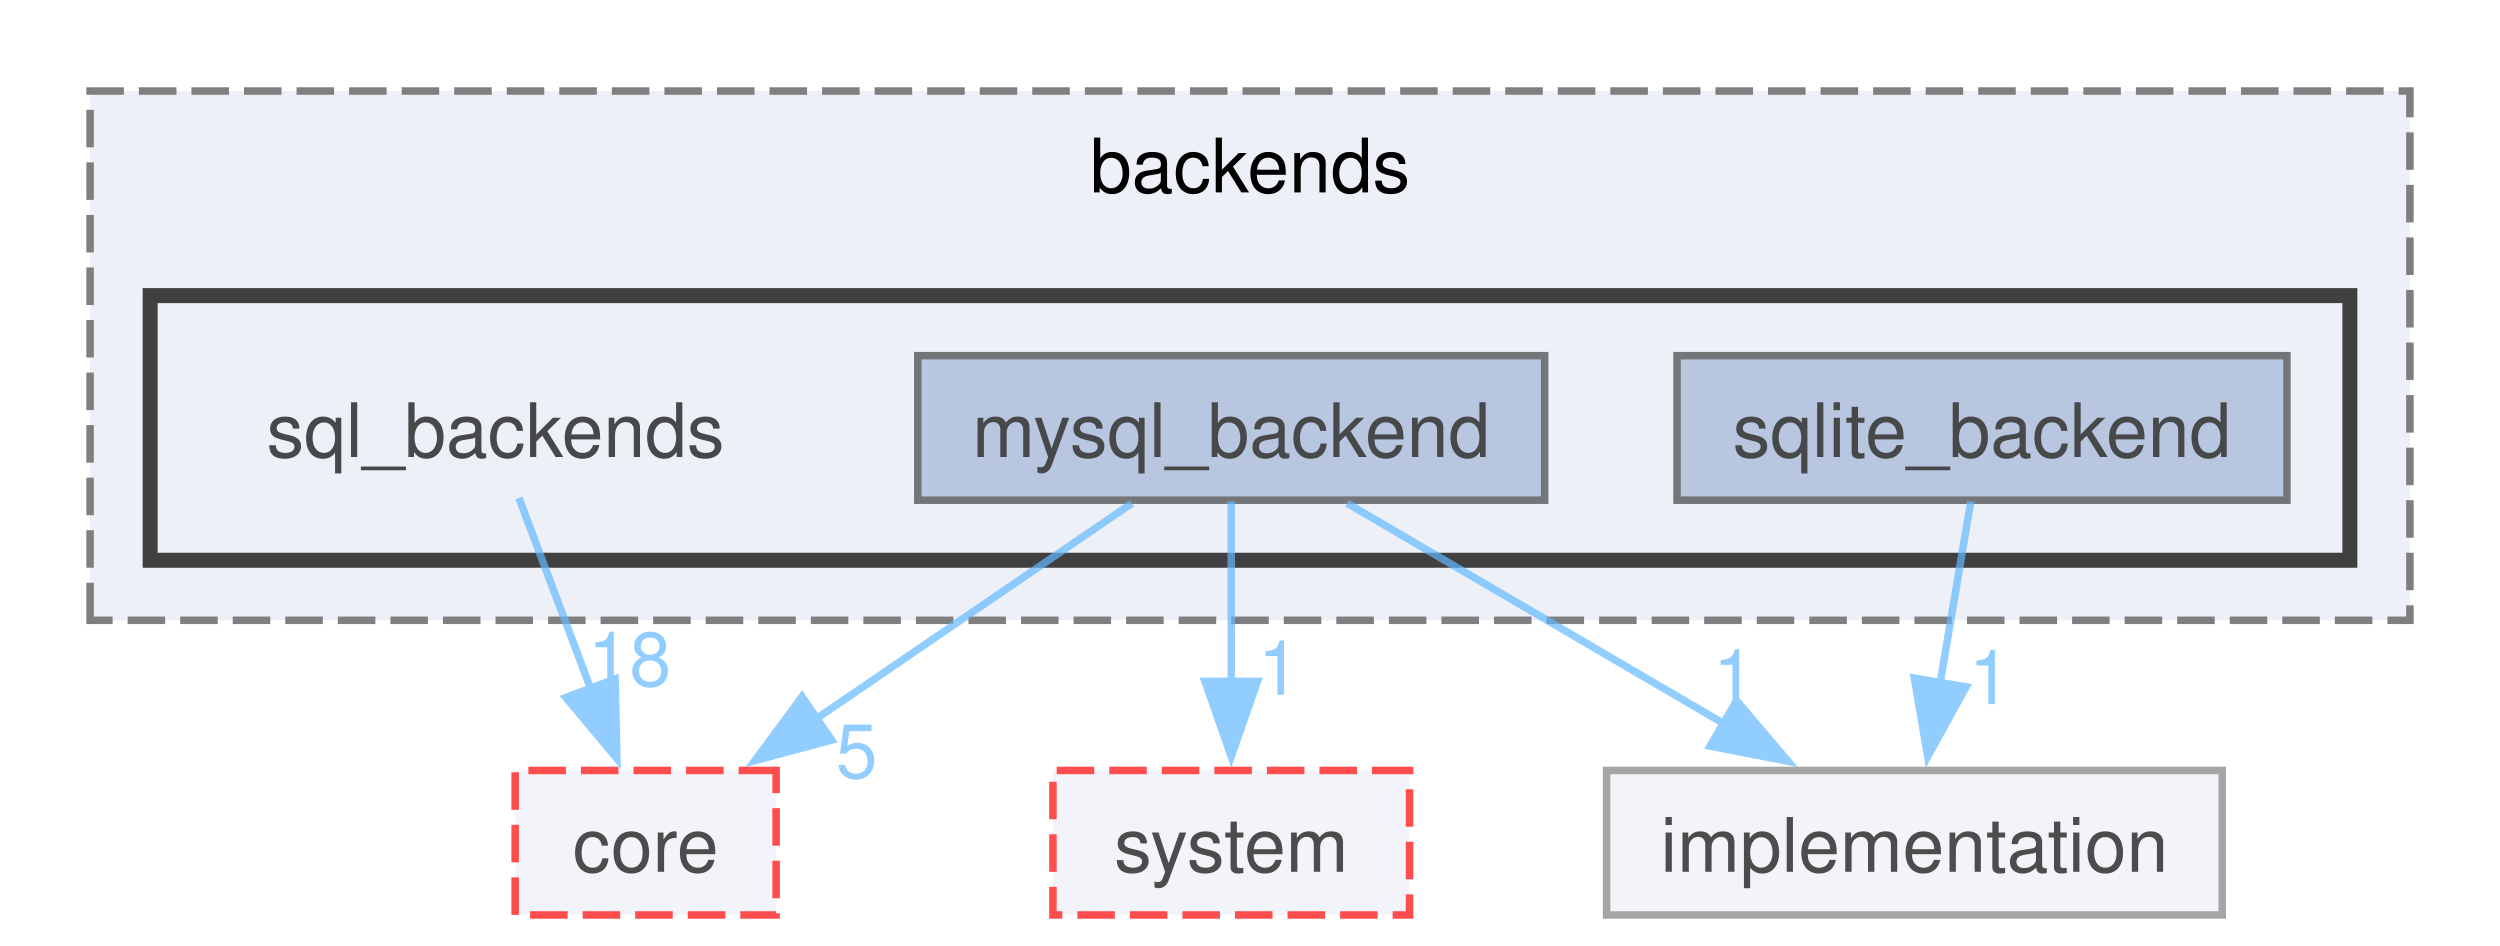
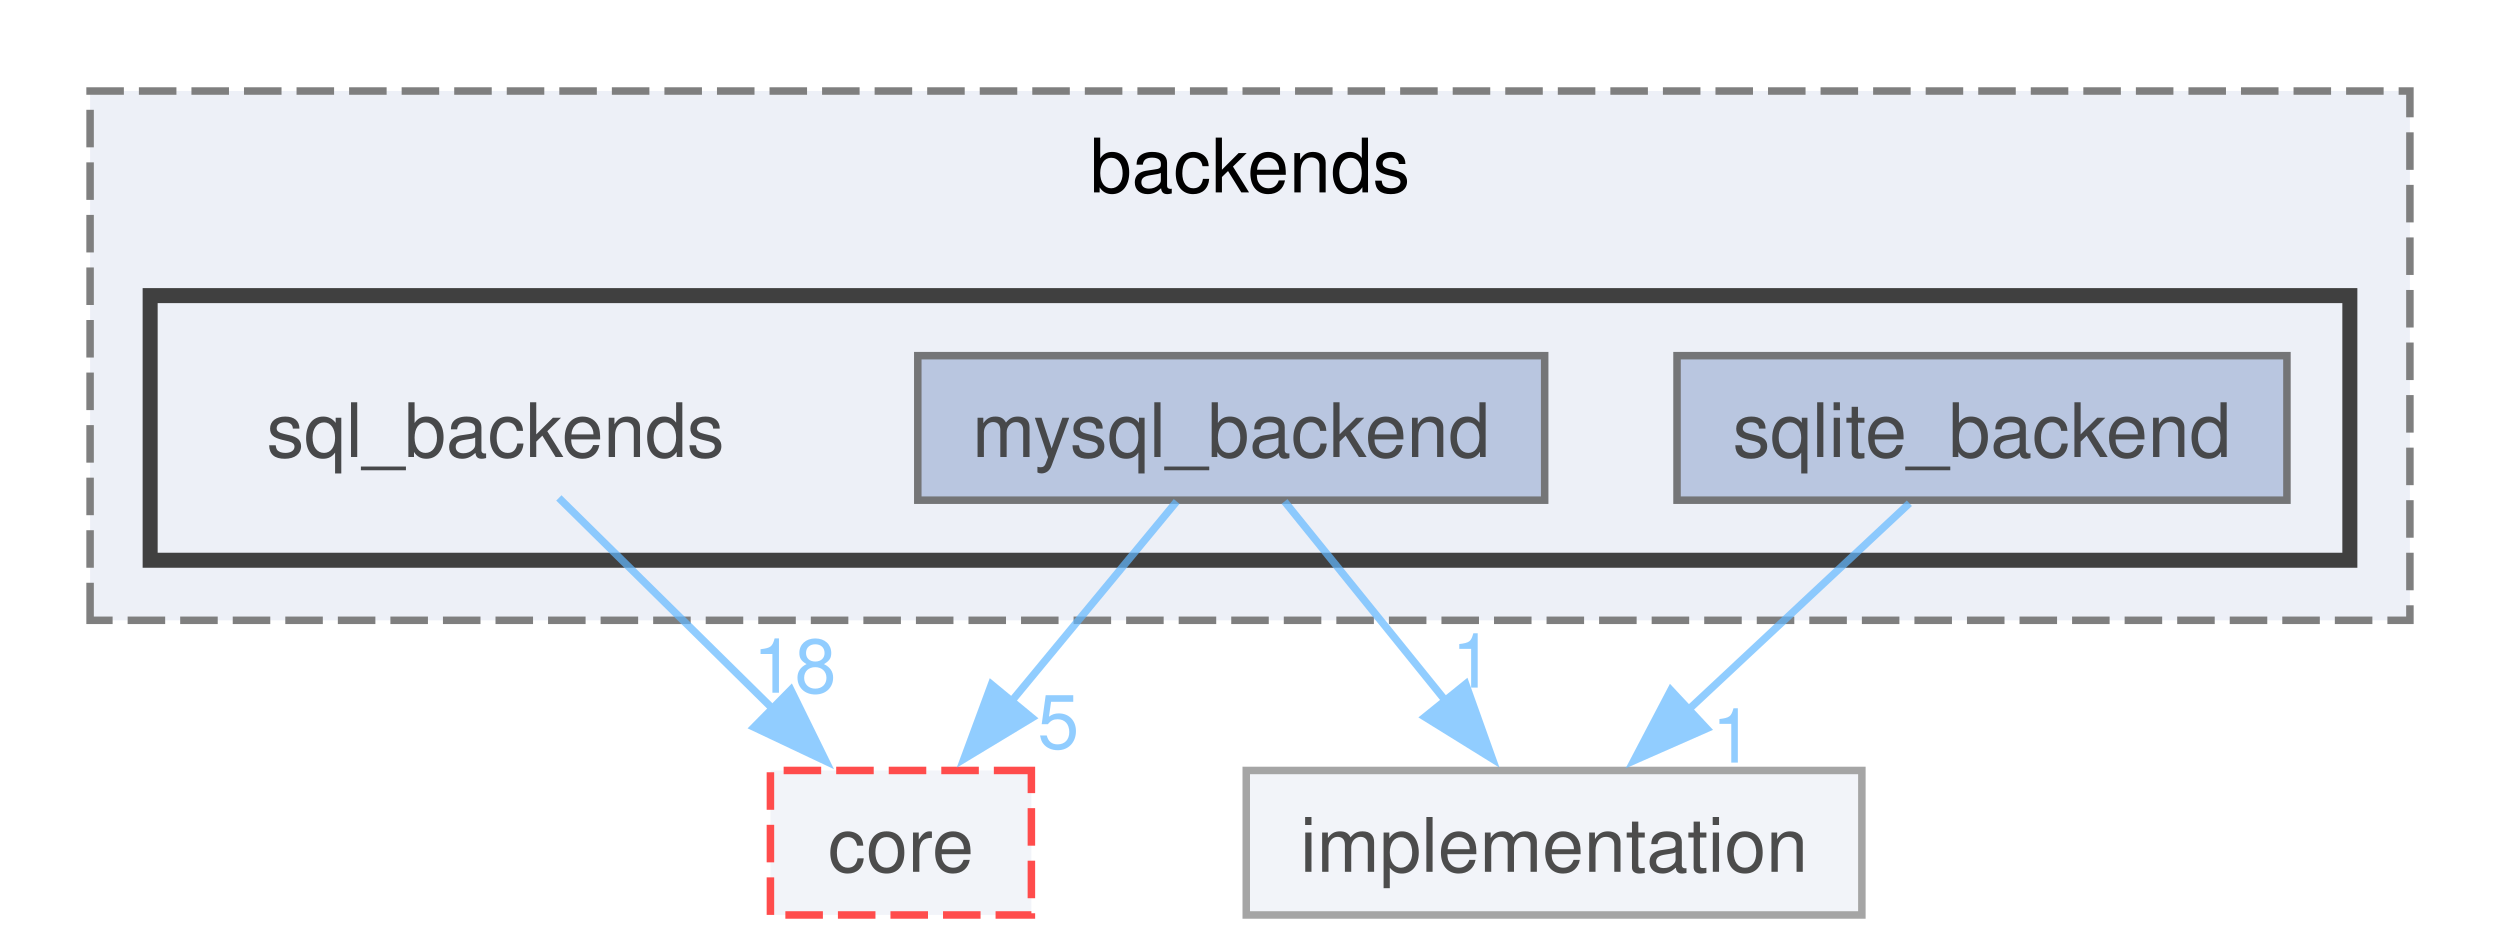
<svg xmlns="http://www.w3.org/2000/svg" xmlns:xlink="http://www.w3.org/1999/xlink" width="333pt" height="126pt" viewBox="0.00 0.00 333.00 125.75">
  <svg id="main" version="1.1" xml:space="preserve">
    <style type="text/css">
.node, .edge {opacity: 0.7;}
.node.selected, .edge.selected {opacity: 1;}
.edge:hover path { stroke: red; }
.edge:hover polygon { stroke: red; fill: red; }
</style>
    <svg id="graph" class="graph">
      <g id="graph0" class="graph" transform="scale(1 1) rotate(0) translate(4 121.75)">
        <g id="clust1" class="cluster">
          <g id="a_clust1">
            <a xlink:href="dir_4a64ab7d9dd723f4f97a4d0759b28b1b.html" target="_top" xlink:title="backends">
              <polygon fill="#edf0f7" stroke="#7f7f7f" stroke-dasharray="5,2" points="8,-39.25 8,-109.75 317,-109.75 317,-39.25 8,-39.25" />
              <text text-anchor="middle" x="162.5" y="-96.25" font-family="Helvetica,sans-Serif" font-size="10.00">backends</text>
            </a>
          </g>
        </g>
        <g id="clust2" class="cluster">
          <g id="a_clust2">
            <a xlink:href="dir_5ca624107ebde6d9b802185e46b7d48d.html" target="_top">
              <polygon fill="#edf0f7" stroke="#404040" stroke-width="2" points="16,-47.25 16,-82.5 309,-82.5 309,-47.25 16,-47.25" />
            </a>
          </g>
        </g>
        <g id="node1" class="node">
          <text text-anchor="middle" x="62" y="-61" font-family="Helvetica,sans-Serif" font-size="10.00">sql_backends</text>
        </g>
        <g id="node5" class="node">
          <g id="a_node5">
            <a xlink:href="dir_aebb8dcc11953d78e620bbef0b9e2183.html" target="_top" xlink:title="core">
-               <polygon fill="#edf0f7" stroke="red" stroke-dasharray="5,2" points="99.38,-19.25 64.62,-19.25 64.62,0 99.38,0 99.38,-19.25" />
-               <text text-anchor="middle" x="82" y="-5.75" font-family="Helvetica,sans-Serif" font-size="10.00">core</text>
+               <polygon fill="#edf0f7" stroke="red" stroke-dasharray="5,2" points="133.38,-19.25 98.62,-19.25 98.62,0 133.38,0 133.38,-19.25" />
+               <text text-anchor="middle" x="116" y="-5.75" font-family="Helvetica,sans-Serif" font-size="10.00">core</text>
            </a>
          </g>
        </g>
        <g id="edge1" class="edge">
          <g id="a_edge1">
            <a xlink:href="dir_000039_000004.html" target="_top">
-               <path fill="none" stroke="#63b8ff" d="M65.12,-55.55C67.69,-48.72 71.43,-38.77 74.74,-29.97" />
-               <polygon fill="#63b8ff" stroke="#63b8ff" points="77.93,-31.43 78.17,-20.84 71.37,-28.97 77.93,-31.43" />
+               <path fill="none" stroke="#63b8ff" d="M70.44,-55.55C78.07,-48.03 89.53,-36.72 99.05,-27.34" />
+               <polygon fill="#63b8ff" stroke="#63b8ff" points="101.34,-29.99 106.01,-20.48 96.43,-25.01 101.34,-29.99" />
            </a>
          </g>
          <g id="a_edge1-headlabel">
            <a xlink:href="dir_000039_000004.html" target="_top" xlink:title="18">
-               <text text-anchor="middle" x="79.85" y="-30.5" font-family="Helvetica,sans-Serif" font-size="10.00" fill="#63b8ff">18</text>
+               <text text-anchor="middle" x="101.85" y="-29.6" font-family="Helvetica,sans-Serif" font-size="10.00" fill="#63b8ff">18</text>
            </a>
          </g>
        </g>
        <g id="node2" class="node">
          <g id="a_node2">
            <a xlink:href="dir_1bc14da8d5674f272375cf39222e0170.html" target="_top" xlink:title="mysql_backend">
              <polygon fill="#a2b4d6" stroke="#404040" points="201.75,-74.5 118.25,-74.5 118.25,-55.25 201.75,-55.25 201.75,-74.5" />
              <text text-anchor="middle" x="160" y="-61" font-family="Helvetica,sans-Serif" font-size="10.00">mysql_backend</text>
            </a>
          </g>
        </g>
        <g id="node4" class="node">
          <g id="a_node4">
            <a xlink:href="dir_33c23cf4335404e238116aa0329c21c1.html" target="_top" xlink:title="implementation">
-               <polygon fill="#edf0f7" stroke="#7f7f7f" points="292,-19.25 210,-19.25 210,0 292,0 292,-19.25" />
-               <text text-anchor="middle" x="251" y="-5.75" font-family="Helvetica,sans-Serif" font-size="10.00">implementation</text>
+               <polygon fill="#edf0f7" stroke="#7f7f7f" points="244,-19.25 162,-19.25 162,0 244,0 244,-19.25" />
+               <text text-anchor="middle" x="203" y="-5.75" font-family="Helvetica,sans-Serif" font-size="10.00">implementation</text>
            </a>
          </g>
        </g>
        <g id="edge2" class="edge">
          <g id="a_edge2">
            <a xlink:href="dir_000032_000018.html" target="_top">
-               <path fill="none" stroke="#63b8ff" d="M175.44,-54.84C189.16,-46.81 209.5,-34.91 225.62,-25.48" />
-               <polygon fill="#63b8ff" stroke="#63b8ff" points="227.32,-28.54 234.18,-20.47 223.78,-22.5 227.32,-28.54" />
+               <path fill="none" stroke="#63b8ff" d="M167.1,-55.08C172.92,-47.88 181.33,-37.46 188.56,-28.51" />
+               <polygon fill="#63b8ff" stroke="#63b8ff" points="191.23,-30.77 194.79,-20.79 185.79,-26.37 191.23,-30.77" />
            </a>
          </g>
          <g id="a_edge2-headlabel">
            <a xlink:href="dir_000032_000018.html" target="_top" xlink:title="1">
-               <text text-anchor="middle" x="226.96" y="-28.16" font-family="Helvetica,sans-Serif" font-size="10.00" fill="#63b8ff">1</text>
+               <text text-anchor="middle" x="192.14" y="-30.29" font-family="Helvetica,sans-Serif" font-size="10.00" fill="#63b8ff">1</text>
            </a>
          </g>
        </g>
        <g id="edge3" class="edge">
          <g id="a_edge3">
            <a xlink:href="dir_000032_000004.html" target="_top">
-               <path fill="none" stroke="#63b8ff" d="M146.77,-54.84C135.23,-46.96 118.23,-35.36 104.55,-26.02" />
-               <polygon fill="#63b8ff" stroke="#63b8ff" points="106.78,-23.3 96.55,-20.56 102.83,-29.08 106.78,-23.3" />
+               <path fill="none" stroke="#63b8ff" d="M152.73,-55.08C146.72,-47.8 137.99,-37.23 130.54,-28.23" />
+               <polygon fill="#63b8ff" stroke="#63b8ff" points="133.46,-26.26 124.39,-20.78 128.06,-30.71 133.46,-26.26" />
            </a>
          </g>
          <g id="a_edge3-headlabel">
            <a xlink:href="dir_000032_000004.html" target="_top" xlink:title="5">
-               <text text-anchor="middle" x="110.1" y="-18.26" font-family="Helvetica,sans-Serif" font-size="10.00" fill="#63b8ff">5</text>
-             </a>
-           </g>
-         </g>
-         <g id="node6" class="node">
-           <g id="a_node6">
-             <a xlink:href="dir_d501334aeb1b78ad67cd3c72c37b1e87.html" target="_top" xlink:title="system">
-               <polygon fill="#edf0f7" stroke="red" stroke-dasharray="5,2" points="183.75,-19.25 136.25,-19.25 136.25,0 183.75,0 183.75,-19.25" />
-               <text text-anchor="middle" x="160" y="-5.75" font-family="Helvetica,sans-Serif" font-size="10.00">system</text>
-             </a>
-           </g>
-         </g>
-         <g id="edge4" class="edge">
-           <g id="a_edge4">
-             <a xlink:href="dir_000032_000042.html" target="_top">
-               <path fill="none" stroke="#63b8ff" d="M160,-55.08C160,-48.57 160,-39.42 160,-31.12" />
-               <polygon fill="#63b8ff" stroke="#63b8ff" points="163.5,-31.12 160,-21.12 156.5,-31.12 163.5,-31.12" />
-             </a>
-           </g>
-           <g id="a_edge4-headlabel">
-             <a xlink:href="dir_000032_000042.html" target="_top" xlink:title="1">
-               <text text-anchor="middle" x="166.34" y="-29.33" font-family="Helvetica,sans-Serif" font-size="10.00" fill="#63b8ff">1</text>
+               <text text-anchor="middle" x="136.97" y="-22.18" font-family="Helvetica,sans-Serif" font-size="10.00" fill="#63b8ff">5</text>
            </a>
          </g>
        </g>
        <g id="node3" class="node">
          <g id="a_node3">
            <a xlink:href="dir_02acdc449a28baac56a84433b8d4f52c.html" target="_top" xlink:title="sqlite_backend">
              <polygon fill="#a2b4d6" stroke="#404040" points="300.62,-74.5 219.38,-74.5 219.38,-55.25 300.62,-55.25 300.62,-74.5" />
              <text text-anchor="middle" x="260" y="-61" font-family="Helvetica,sans-Serif" font-size="10.00">sqlite_backend</text>
            </a>
          </g>
        </g>
-         <g id="edge5" class="edge">
-           <g id="a_edge5">
+         <g id="edge4" class="edge">
+           <g id="a_edge4">
            <a xlink:href="dir_000040_000018.html" target="_top">
-               <path fill="none" stroke="#63b8ff" d="M258.51,-55.08C257.4,-48.49 255.83,-39.21 254.41,-30.82" />
-               <polygon fill="#63b8ff" stroke="#63b8ff" points="257.89,-30.38 252.77,-21.1 250.99,-31.55 257.89,-30.38" />
+               <path fill="none" stroke="#63b8ff" d="M250.33,-54.84C242.26,-47.3 230.53,-36.35 220.78,-27.23" />
+               <polygon fill="#63b8ff" stroke="#63b8ff" points="223.33,-24.83 213.63,-20.56 218.55,-29.94 223.33,-24.83" />
            </a>
          </g>
-           <g id="a_edge5-headlabel">
+           <g id="a_edge4-headlabel">
            <a xlink:href="dir_000040_000018.html" target="_top" xlink:title="1">
-               <text text-anchor="middle" x="261.03" y="-28.08" font-family="Helvetica,sans-Serif" font-size="10.00" fill="#63b8ff">1</text>
+               <text text-anchor="middle" x="226.79" y="-20.3" font-family="Helvetica,sans-Serif" font-size="10.00" fill="#63b8ff">1</text>
            </a>
          </g>
        </g>
      </g>
    </svg>
  </svg>
  <style type="text/css">

[data-mouse-over-selected='false'] { opacity: 0.7; }
[data-mouse-over-selected='true']  { opacity: 1.0; }

</style>
</svg>
